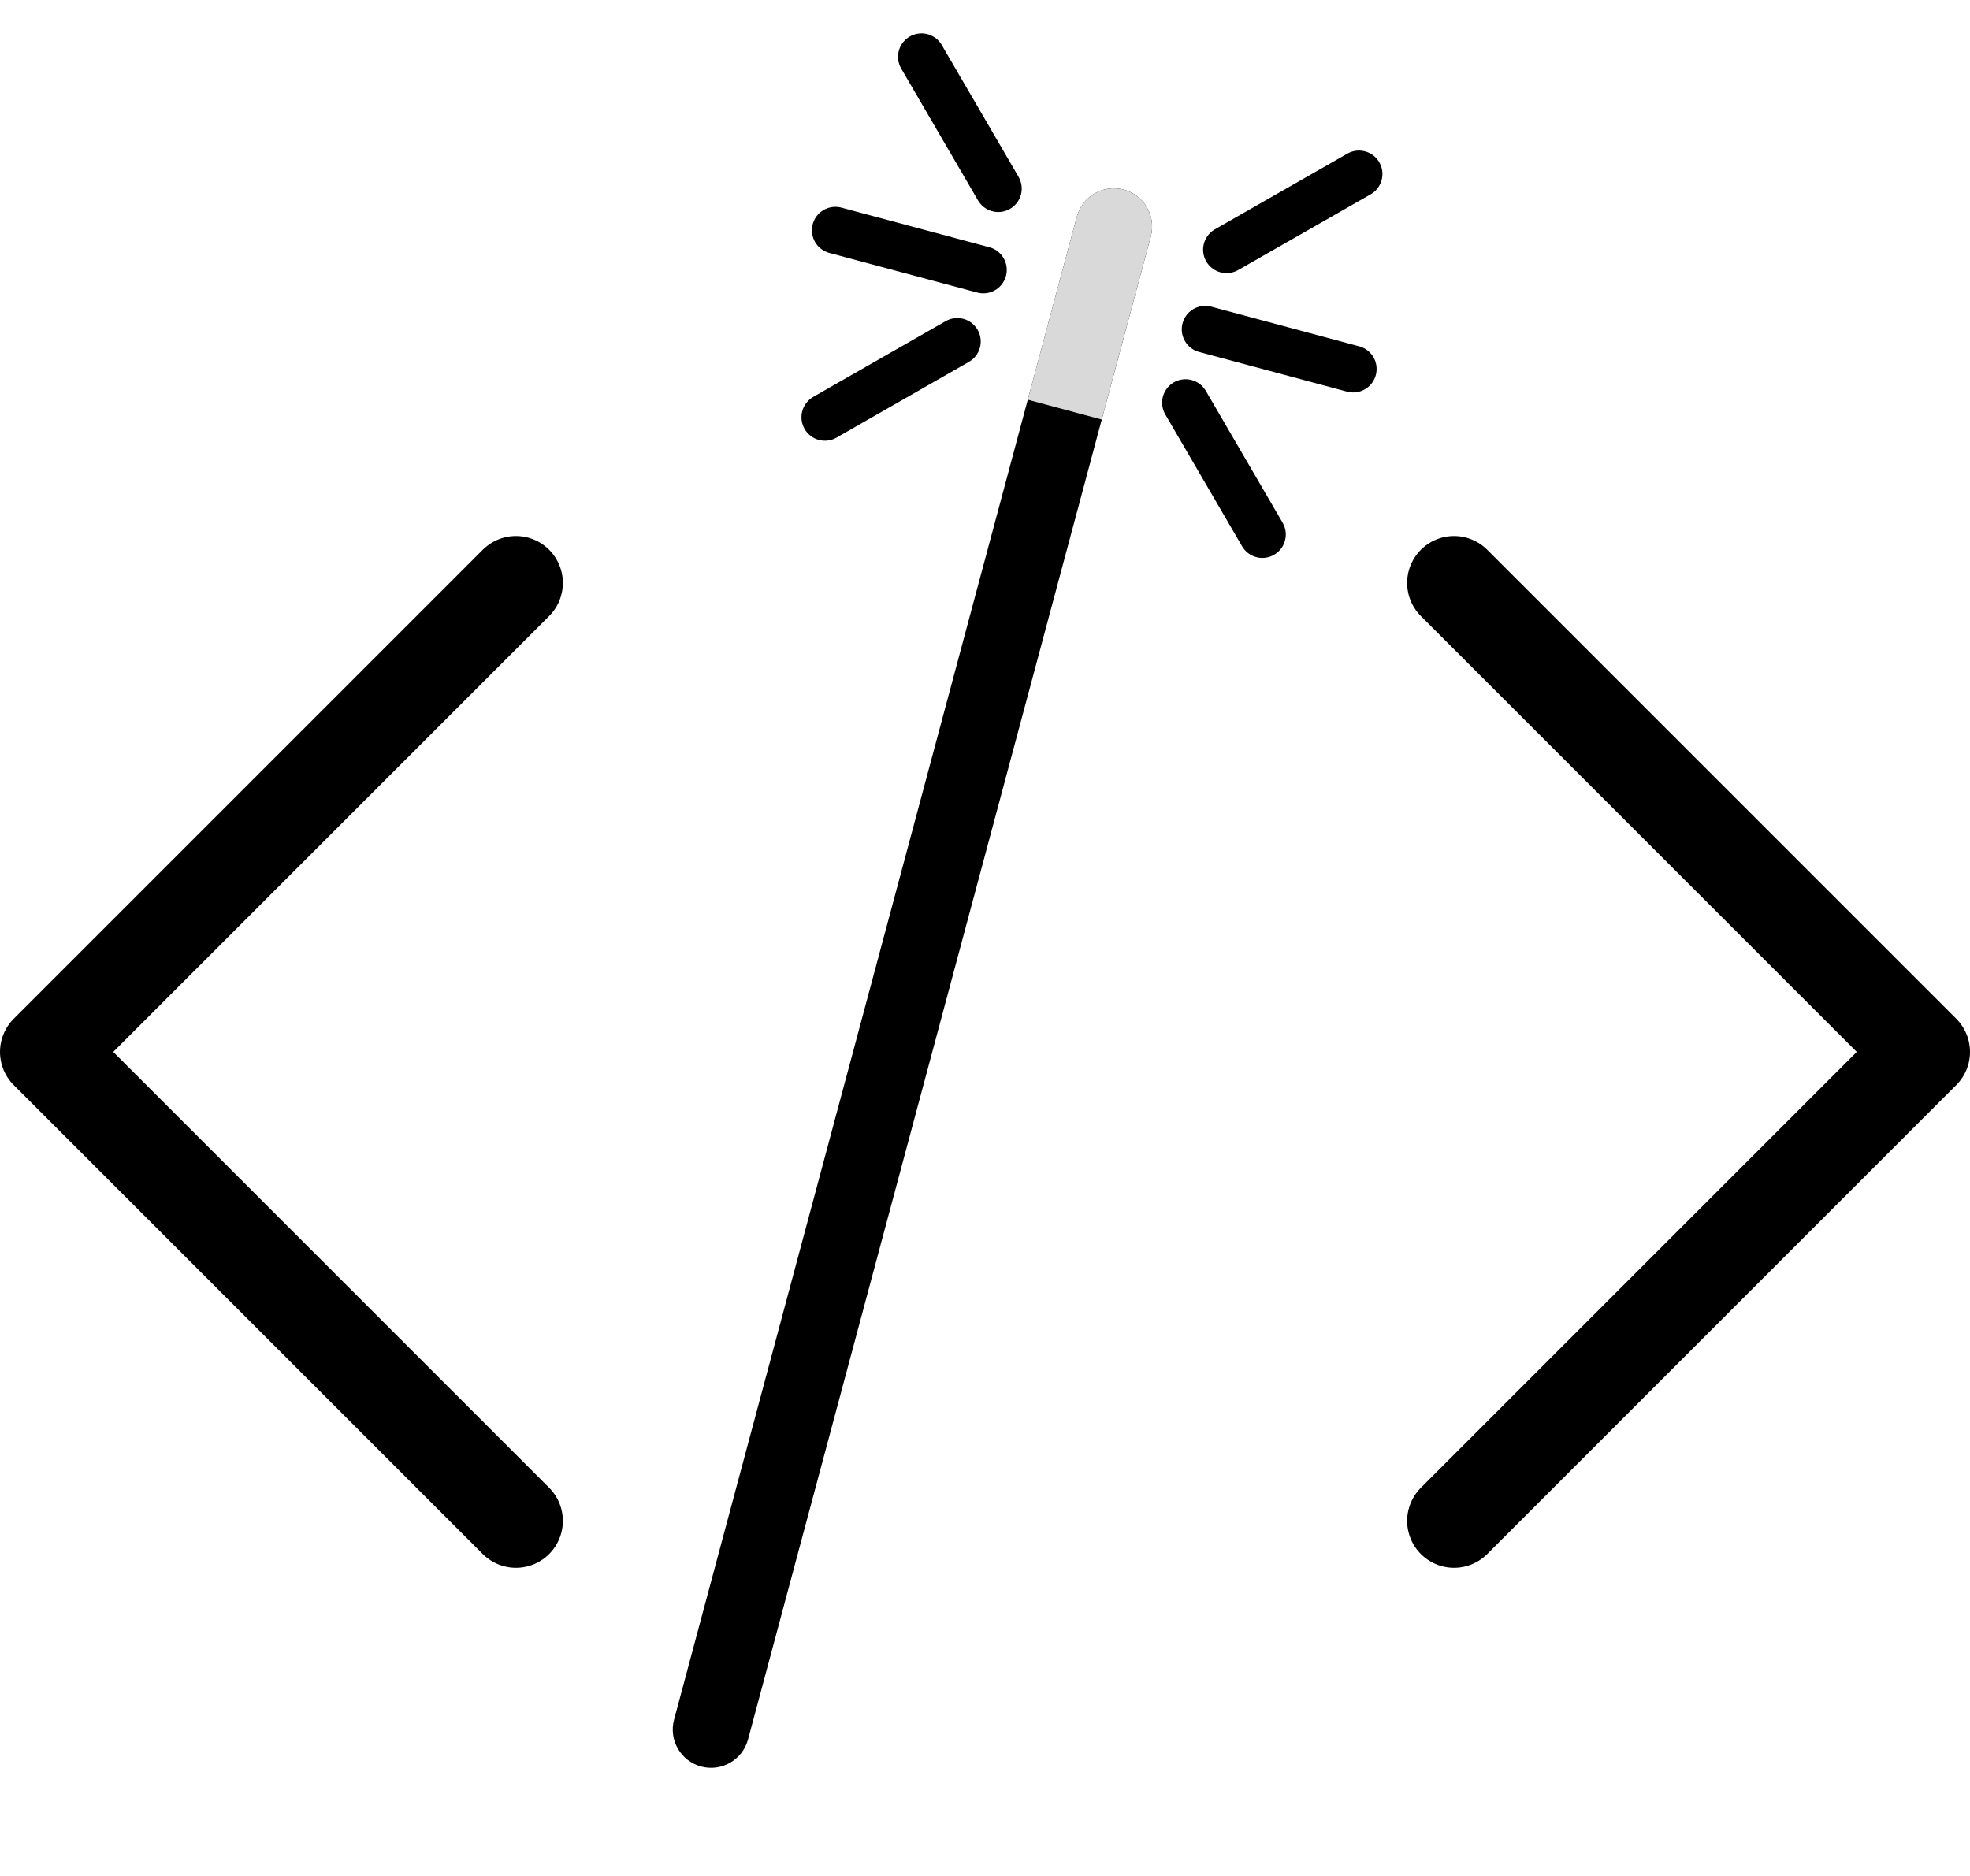
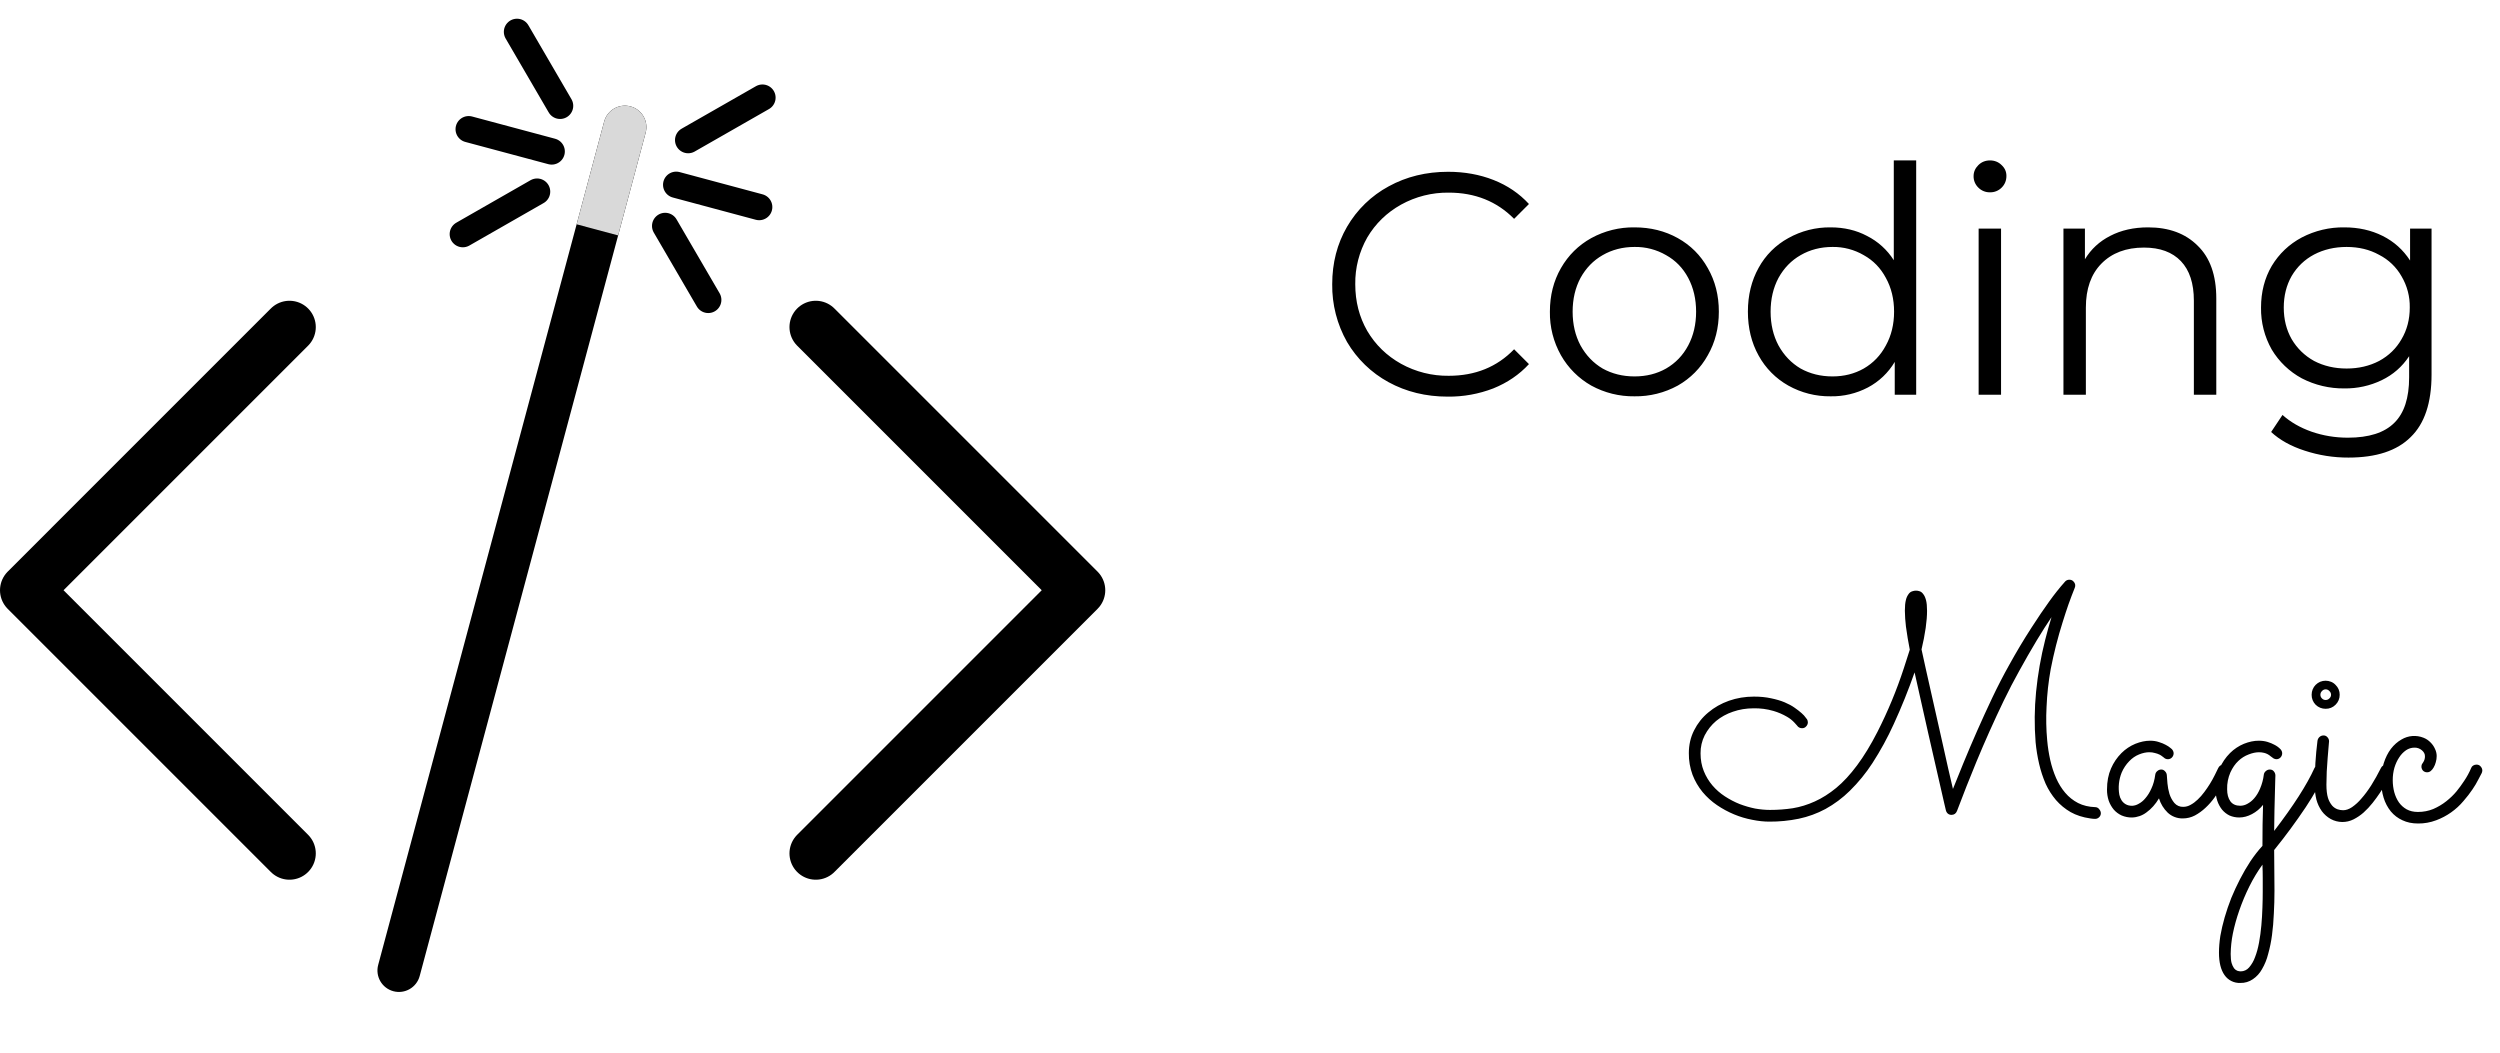
- <svg xmlns="http://www.w3.org/2000/svg" width="42" height="40" fill="none">
+ <svg xmlns="http://www.w3.org/2000/svg" width="95" height="40" fill="none">
  <path stroke="#000" stroke-linecap="round" stroke-linejoin="round" stroke-width="2" d="m11 12.429-10 10 10 10M31 12.429l10 10-10 10" />
  <path fill="#000" d="m24.535 5.043-8.587 32.046a.816.816 0 1 1-1.577-.422L22.958 4.62a.816.816 0 0 1 1.577.423Z" />
  <path fill="#D9D9D9" d="M22.958 4.62a.816.816 0 0 1 1.577.423l-1.046 3.903-1.577-.423 1.046-3.903Z" />
  <path stroke="#000" stroke-linecap="round" d="m25.695 7.022 3.154.846M17.81 4.91l3.154.845M19.646 1.211l1.637 2.81M17.587 8.897l2.822-1.615M25.276 8.586l1.637 2.81M26.15 5.324l2.823-1.614" />
+   <path fill="#000" d="M55.016 15.072c-.832 0-1.584-.184-2.256-.552a4.11 4.11 0 0 1-1.572-1.524 4.337 4.337 0 0 1-.564-2.196c0-.808.188-1.536.564-2.184a4.061 4.061 0 0 1 1.584-1.536c.672-.368 1.424-.552 2.256-.552.624 0 1.2.104 1.728.312.528.208.976.512 1.344.912l-.564.564c-.656-.664-1.484-.996-2.484-.996a3.65 3.65 0 0 0-1.812.456c-.544.304-.972.72-1.284 1.248A3.495 3.495 0 0 0 51.5 10.8c0 .656.152 1.248.456 1.776.312.528.74.944 1.284 1.248a3.65 3.65 0 0 0 1.812.456c1.008 0 1.836-.336 2.484-1.008l.564.564c-.368.4-.82.708-1.356.924a4.674 4.674 0 0 1-1.728.312Zm7.096-.012a3.319 3.319 0 0 1-1.644-.408 3.063 3.063 0 0 1-1.152-1.152 3.267 3.267 0 0 1-.42-1.656c0-.616.14-1.168.42-1.656.28-.488.664-.868 1.152-1.14a3.319 3.319 0 0 1 1.644-.408c.608 0 1.156.136 1.644.408.488.272.868.652 1.14 1.14.28.488.42 1.04.42 1.656 0 .616-.14 1.168-.42 1.656a2.976 2.976 0 0 1-1.14 1.152 3.319 3.319 0 0 1-1.644.408Zm0-.756c.448 0 .848-.1 1.2-.3.36-.208.64-.5.84-.876.2-.376.3-.804.3-1.284s-.1-.908-.3-1.284c-.2-.376-.48-.664-.84-.864a2.314 2.314 0 0 0-1.2-.312c-.448 0-.852.104-1.212.312-.352.2-.632.488-.84.864-.2.376-.3.804-.3 1.284s.1.908.3 1.284c.208.376.488.668.84.876.36.2.764.3 1.212.3Zm10.703-8.208V15H72v-1.248a2.587 2.587 0 0 1-1.02.972 2.939 2.939 0 0 1-1.416.336 3.204 3.204 0 0 1-1.608-.408 2.916 2.916 0 0 1-1.128-1.14c-.272-.488-.408-1.044-.408-1.668 0-.624.136-1.18.408-1.668a2.834 2.834 0 0 1 1.128-1.128 3.204 3.204 0 0 1 1.608-.408c.512 0 .972.108 1.38.324a2.57 2.57 0 0 1 1.02.924V6.096h.852Zm-3.18 8.208c.44 0 .836-.1 1.188-.3.36-.208.64-.5.84-.876.208-.376.312-.804.312-1.284s-.104-.908-.312-1.284c-.2-.376-.48-.664-.84-.864a2.29 2.29 0 0 0-1.188-.312c-.448 0-.852.104-1.212.312-.352.2-.632.488-.84.864-.2.376-.3.804-.3 1.284s.1.908.3 1.284c.208.376.488.668.84.876.36.2.764.3 1.212.3Zm5.553-5.616h.852V15h-.852V8.688Zm.432-1.38a.603.603 0 0 1-.444-.18.59.59 0 0 1-.18-.432c0-.16.06-.3.18-.42s.268-.18.444-.18.324.06.444.18c.12.112.18.248.18.408 0 .176-.06.324-.18.444a.603.603 0 0 1-.444.18Zm6.007 1.332c.792 0 1.42.232 1.884.696.472.456.708 1.124.708 2.004V15h-.852v-3.576c0-.656-.164-1.156-.492-1.5-.328-.344-.796-.516-1.404-.516-.68 0-1.22.204-1.62.612-.392.4-.588.956-.588 1.668V15h-.852V8.688h.816v1.164c.232-.384.552-.68.96-.888.416-.216.896-.324 1.44-.324Zm10.772.048v5.544c0 1.072-.264 1.864-.792 2.376-.52.52-1.308.78-2.364.78a5.24 5.24 0 0 1-1.668-.264c-.52-.168-.944-.404-1.272-.708l.432-.648c.304.272.672.484 1.104.636.44.152.9.228 1.38.228.8 0 1.388-.188 1.764-.564.376-.368.564-.944.564-1.728v-.804c-.264.4-.612.704-1.044.912a3.172 3.172 0 0 1-1.416.312 3.433 3.433 0 0 1-1.62-.384 2.99 2.99 0 0 1-1.14-1.092 3.138 3.138 0 0 1-.408-1.596c0-.592.136-1.12.408-1.584.28-.464.66-.824 1.14-1.08a3.388 3.388 0 0 1 1.62-.384c.536 0 1.02.108 1.452.324.432.216.78.528 1.044.936V8.688h.816Zm-3.228 5.316c.456 0 .868-.096 1.236-.288.368-.2.652-.476.852-.828.208-.352.312-.752.312-1.2a2.25 2.25 0 0 0-.312-1.188 2.045 2.045 0 0 0-.852-.816c-.36-.2-.772-.3-1.236-.3-.456 0-.868.096-1.236.288-.36.192-.644.464-.852.816-.2.352-.3.752-.3 1.2 0 .448.1.848.3 1.2.208.352.492.628.852.828.368.192.78.288 1.236.288ZM77.957 23.453c-.168.246-.355.541-.563.885a34.48 34.48 0 0 0-.662 1.154c-.199.356-.396.735-.591 1.137a45.606 45.606 0 0 0-1.038 2.32 66.008 66.008 0 0 0-.738 1.87c-.039.097-.11.146-.21.146a.21.21 0 0 1-.136-.047.244.244 0 0 1-.076-.129l-.058-.246a215.79 215.79 0 0 0-.363-1.588 78.885 78.885 0 0 0-.253-1.107c-.085-.387-.173-.778-.263-1.172-.09-.395-.174-.77-.252-1.125a22.425 22.425 0 0 1-.791 1.963 11.45 11.45 0 0 1-.809 1.482 6.24 6.24 0 0 1-.861 1.055 4.206 4.206 0 0 1-.926.691c-.32.172-.658.295-1.014.37a5.41 5.41 0 0 1-1.119.11c-.203 0-.42-.023-.65-.07a3.437 3.437 0 0 1-.686-.205 3.625 3.625 0 0 1-.65-.351 2.67 2.67 0 0 1-.55-.498 2.387 2.387 0 0 1-.382-.657 2.29 2.29 0 0 1-.14-.82c0-.316.066-.605.199-.867.133-.266.313-.492.54-.68.226-.191.487-.34.784-.445.301-.106.617-.158.95-.158.242 0 .458.021.65.064.195.04.367.09.515.152.149.063.276.131.381.206.106.074.194.142.264.205.07.062.121.117.152.164a.306.306 0 0 0 .053.064.258.258 0 0 1 .035.123.222.222 0 0 1-.064.153.195.195 0 0 1-.158.07.219.219 0 0 1-.188-.1 8.24 8.24 0 0 1-.094-.105 1.197 1.197 0 0 0-.287-.229 2.308 2.308 0 0 0-.515-.222 2.52 2.52 0 0 0-.762-.1c-.274 0-.533.043-.78.129-.242.082-.454.2-.638.351-.18.153-.324.334-.434.545a1.488 1.488 0 0 0-.158.686c0 .246.041.47.123.674.082.203.192.385.328.545a2.2 2.2 0 0 0 .475.416c.18.117.367.215.562.293.196.074.391.13.586.17.2.035.387.052.563.052.297 0 .586-.021.867-.064.285-.047.564-.133.838-.258.277-.125.549-.297.814-.515.266-.22.53-.505.791-.856.262-.352.52-.775.774-1.271a16.93 16.93 0 0 0 1.002-2.415c.074-.234.15-.47.228-.709a14.577 14.577 0 0 1-.146-.878 5.542 5.542 0 0 1-.041-.604c0-.172.013-.309.04-.41a.593.593 0 0 1 .106-.229.256.256 0 0 1 .14-.1.41.41 0 0 1 .275 0c.052.016.097.052.136.106.043.051.078.127.106.229.027.101.04.238.04.41 0 .187-.017.404-.052.65a9.236 9.236 0 0 1-.158.815c.05.238.109.504.175.797a1182.75 1182.75 0 0 0 .639 2.836l.2.896.18.773c.106-.265.235-.585.388-.96a52.124 52.124 0 0 1 1.102-2.496c.21-.442.425-.858.644-1.249a23.7 23.7 0 0 1 .85-1.423c.257-.399.48-.727.667-.985a8.976 8.976 0 0 1 .615-.773.215.215 0 0 1 .159-.065c.066 0 .119.024.158.07a.208.208 0 0 1 .047.235 17.746 17.746 0 0 0-.24.633c-.067.191-.141.418-.223.68a16.22 16.22 0 0 0-.451 1.775 10.38 10.38 0 0 0-.159 1.441 8.71 8.71 0 0 0 .024 1.266c.023.262.063.514.117.756a3.8 3.8 0 0 0 .223.685c.094.211.209.397.346.557.136.16.298.289.486.387.191.097.412.15.662.158a.183.183 0 0 1 .146.082c.04.047.059.098.059.152a.202.202 0 0 1-.064.147.208.208 0 0 1-.153.064c-.062 0-.125-.006-.187-.017-.281-.04-.53-.12-.744-.24a2.19 2.19 0 0 1-.557-.458 2.654 2.654 0 0 1-.393-.62 4.432 4.432 0 0 1-.246-.75 6.187 6.187 0 0 1-.135-.827 10.817 10.817 0 0 1 .018-1.916 13.446 13.446 0 0 1 .346-1.975c.078-.308.158-.595.24-.86Zm6.744 5.912-.1.2c-.046.097-.109.21-.187.34a4.71 4.71 0 0 1-.264.404c-.101.14-.215.27-.34.386-.124.117-.26.215-.404.293a.987.987 0 0 1-.457.112.814.814 0 0 1-.574-.217 1.272 1.272 0 0 1-.334-.545c-.133.223-.291.4-.475.533a.954.954 0 0 1-.55.194.977.977 0 0 1-.393-.077.894.894 0 0 1-.299-.222 1.114 1.114 0 0 1-.193-.34 1.326 1.326 0 0 1-.065-.422c0-.305.051-.572.153-.803a1.89 1.89 0 0 1 .398-.586 1.64 1.64 0 0 1 .527-.351c.196-.078.383-.117.563-.117.121 0 .233.017.334.052.102.031.188.067.258.106.074.039.13.076.17.111a1.7 1.7 0 0 1 .064.053c.043.05.065.103.065.158a.228.228 0 0 1-.065.158.208.208 0 0 1-.152.065.215.215 0 0 1-.158-.065.51.51 0 0 0-.053-.04.553.553 0 0 0-.111-.071.789.789 0 0 0-.17-.059.729.729 0 0 0-.217-.03c-.121 0-.25.028-.387.083-.137.055-.262.14-.375.258a1.423 1.423 0 0 0-.287.433 1.545 1.545 0 0 0-.088.844.626.626 0 0 0 .082.205.454.454 0 0 0 .158.152c.067.04.149.06.246.06a.53.53 0 0 0 .24-.071.837.837 0 0 0 .264-.217c.086-.098.162-.22.229-.37.07-.148.119-.323.146-.526a.206.206 0 0 1 .077-.135.219.219 0 0 1 .152-.059c.055 0 .102.022.14.065a.226.226 0 0 1 .07.146l.024.317c.012.132.037.265.076.398.043.133.106.248.188.346a.42.42 0 0 0 .34.146.554.554 0 0 0 .275-.076c.094-.05.184-.117.27-.2.09-.085.174-.18.252-.286a4.062 4.062 0 0 0 .398-.645c.05-.101.094-.19.129-.264a.232.232 0 0 1 .082-.1.236.236 0 0 1 .123-.034.19.19 0 0 1 .158.076.221.221 0 0 1 .065.152.207.207 0 0 1-.018.082Zm1.717 2.21c.734-.958 1.244-1.753 1.53-2.386a.207.207 0 0 1 .193-.128c.066 0 .12.023.164.07a.208.208 0 0 1 .047.234c-.172.39-.416.826-.733 1.307a22.31 22.31 0 0 1-1.201 1.629c0 .246.002.492.006.738s.006.516.006.809c0 .293-.008.582-.024.867-.012.289-.035.562-.07.82a5.093 5.093 0 0 1-.147.72 2.153 2.153 0 0 1-.234.575 1.094 1.094 0 0 1-.346.38.801.801 0 0 1-.474.142.694.694 0 0 1-.604-.3c-.14-.199-.21-.482-.21-.849 0-.195.017-.408.052-.639.04-.226.094-.46.164-.703.07-.242.154-.488.252-.738.102-.246.213-.486.334-.72.121-.235.252-.46.393-.675.144-.214.296-.41.457-.585.004-.274.005-.545.005-.815.004-.27.01-.517.018-.744a1.303 1.303 0 0 1-.422.352c-.16.085-.32.128-.48.128a.906.906 0 0 1-.375-.076.866.866 0 0 1-.281-.222 1.089 1.089 0 0 1-.182-.34 1.326 1.326 0 0 1-.065-.422c0-.305.051-.572.153-.803a1.89 1.89 0 0 1 .398-.586 1.64 1.64 0 0 1 .527-.351c.196-.078.383-.117.563-.117.121 0 .233.015.334.046.102.032.188.067.258.106a.853.853 0 0 1 .234.17c.043.047.065.1.065.158a.228.228 0 0 1-.065.158.208.208 0 0 1-.152.065.243.243 0 0 1-.158-.065 3.507 3.507 0 0 0-.065-.047.57.57 0 0 0-.246-.129.734.734 0 0 0-.2-.023c-.116 0-.245.027-.386.082a1.14 1.14 0 0 0-.392.246c-.121.113-.223.26-.305.44a1.503 1.503 0 0 0-.123.638c0 .188.04.34.123.457.082.113.209.17.38.17a.558.558 0 0 0 .259-.07.9.9 0 0 0 .27-.217c.085-.098.16-.22.222-.37a1.92 1.92 0 0 0 .14-.526.206.206 0 0 1 .077-.135.219.219 0 0 1 .152-.059c.066 0 .117.024.152.07.04.047.059.1.059.159l-.006.181c-.004.114-.008.266-.012.457l-.017.668-.012.797Zm-.445 1.282c-.184.254-.35.53-.498.827a7.86 7.86 0 0 0-.381.908c-.106.305-.188.6-.246.885a4.209 4.209 0 0 0-.082.773c0 .145.011.26.035.346a.68.68 0 0 0 .093.199c.04.047.08.078.124.094.046.015.09.023.129.023a.417.417 0 0 0 .316-.146 1.21 1.21 0 0 0 .228-.393c.063-.16.114-.346.153-.557.039-.21.068-.43.088-.656.02-.222.033-.445.04-.668.009-.222.012-.427.012-.615v-.504c0-.168-.003-.34-.011-.516Zm2.935-6.457a.519.519 0 0 1-.158.381.51.51 0 0 1-.375.153.53.53 0 0 1-.38-.153.53.53 0 0 1-.153-.38c0-.075.014-.143.04-.206a.516.516 0 0 1 .112-.17c.05-.05.108-.09.17-.117a.55.55 0 0 1 .416 0 .473.473 0 0 1 .17.117.507.507 0 0 1 .158.375Zm-.949 3.434c0-.563.035-1.123.105-1.682a.242.242 0 0 1 .07-.14.222.222 0 0 1 .165-.065c.058 0 .107.024.146.07.04.044.059.094.059.153 0 .023-.006.094-.018.21-.008.118-.02.259-.035.423l-.035.515c-.008.18-.012.346-.012.498 0 .207.02.375.059.504a.858.858 0 0 0 .158.293.51.51 0 0 0 .205.14.702.702 0 0 0 .211.036c.11 0 .223-.039.34-.117a1.81 1.81 0 0 0 .357-.328c.125-.14.25-.309.375-.504.125-.2.248-.42.37-.662a.2.2 0 0 1 .082-.088.207.207 0 0 1 .117-.035c.062 0 .113.023.152.07a.222.222 0 0 1 .064.152c0 .04-.007.073-.023.1-.047.09-.105.2-.176.328a5.69 5.69 0 0 1-.539.809 3.01 3.01 0 0 1-.34.363 1.819 1.819 0 0 1-.38.258.932.932 0 0 1-.867-.012 1.08 1.08 0 0 1-.34-.299 1.384 1.384 0 0 1-.206-.44 2.269 2.269 0 0 1-.064-.55Zm.621-3.434a.183.183 0 0 0-.064-.14.183.183 0 0 0-.141-.065.183.183 0 0 0-.14.065.191.191 0 0 0-.06.14c0 .055.02.102.06.141.038.04.085.059.14.059.055 0 .102-.02.14-.059a.183.183 0 0 0 .065-.14Zm5.725 2.977c-.024.043-.065.121-.123.234a3.15 3.15 0 0 1-.229.387c-.094.14-.207.287-.34.44a2.489 2.489 0 0 1-1.037.732 1.89 1.89 0 0 1-.691.123c-.223 0-.42-.041-.592-.123a1.23 1.23 0 0 1-.44-.334 1.548 1.548 0 0 1-.275-.521c-.062-.2-.094-.42-.094-.663a2.1 2.1 0 0 1 .1-.656c.066-.207.156-.387.27-.539.117-.152.252-.271.404-.357a.943.943 0 0 1 .838-.065.743.743 0 0 1 .263.176c.075.074.131.156.17.246a.62.62 0 0 1 .065.27.795.795 0 0 1-.035.24.763.763 0 0 1-.082.199.479.479 0 0 1-.112.135.222.222 0 0 1-.293-.018.226.226 0 0 1-.04-.24l.046-.07a.398.398 0 0 0 .07-.24c0-.083-.039-.157-.117-.223a.414.414 0 0 0-.287-.1.57.57 0 0 0-.316.1.948.948 0 0 0-.258.27c-.074.109-.135.24-.182.392a1.698 1.698 0 0 0-.064.474c0 .16.02.313.058.457.04.145.098.274.176.387.078.11.176.198.293.264.121.066.264.1.428.1.21 0 .406-.038.586-.112.18-.078.344-.176.492-.293.149-.117.28-.244.393-.38a4.67 4.67 0 0 0 .287-.393 2.844 2.844 0 0 0 .27-.498.17.17 0 0 1 .075-.088.236.236 0 0 1 .124-.035c.066 0 .119.023.158.07.043.047.064.1.064.158a.271.271 0 0 1-.023.094Z" />
</svg>
